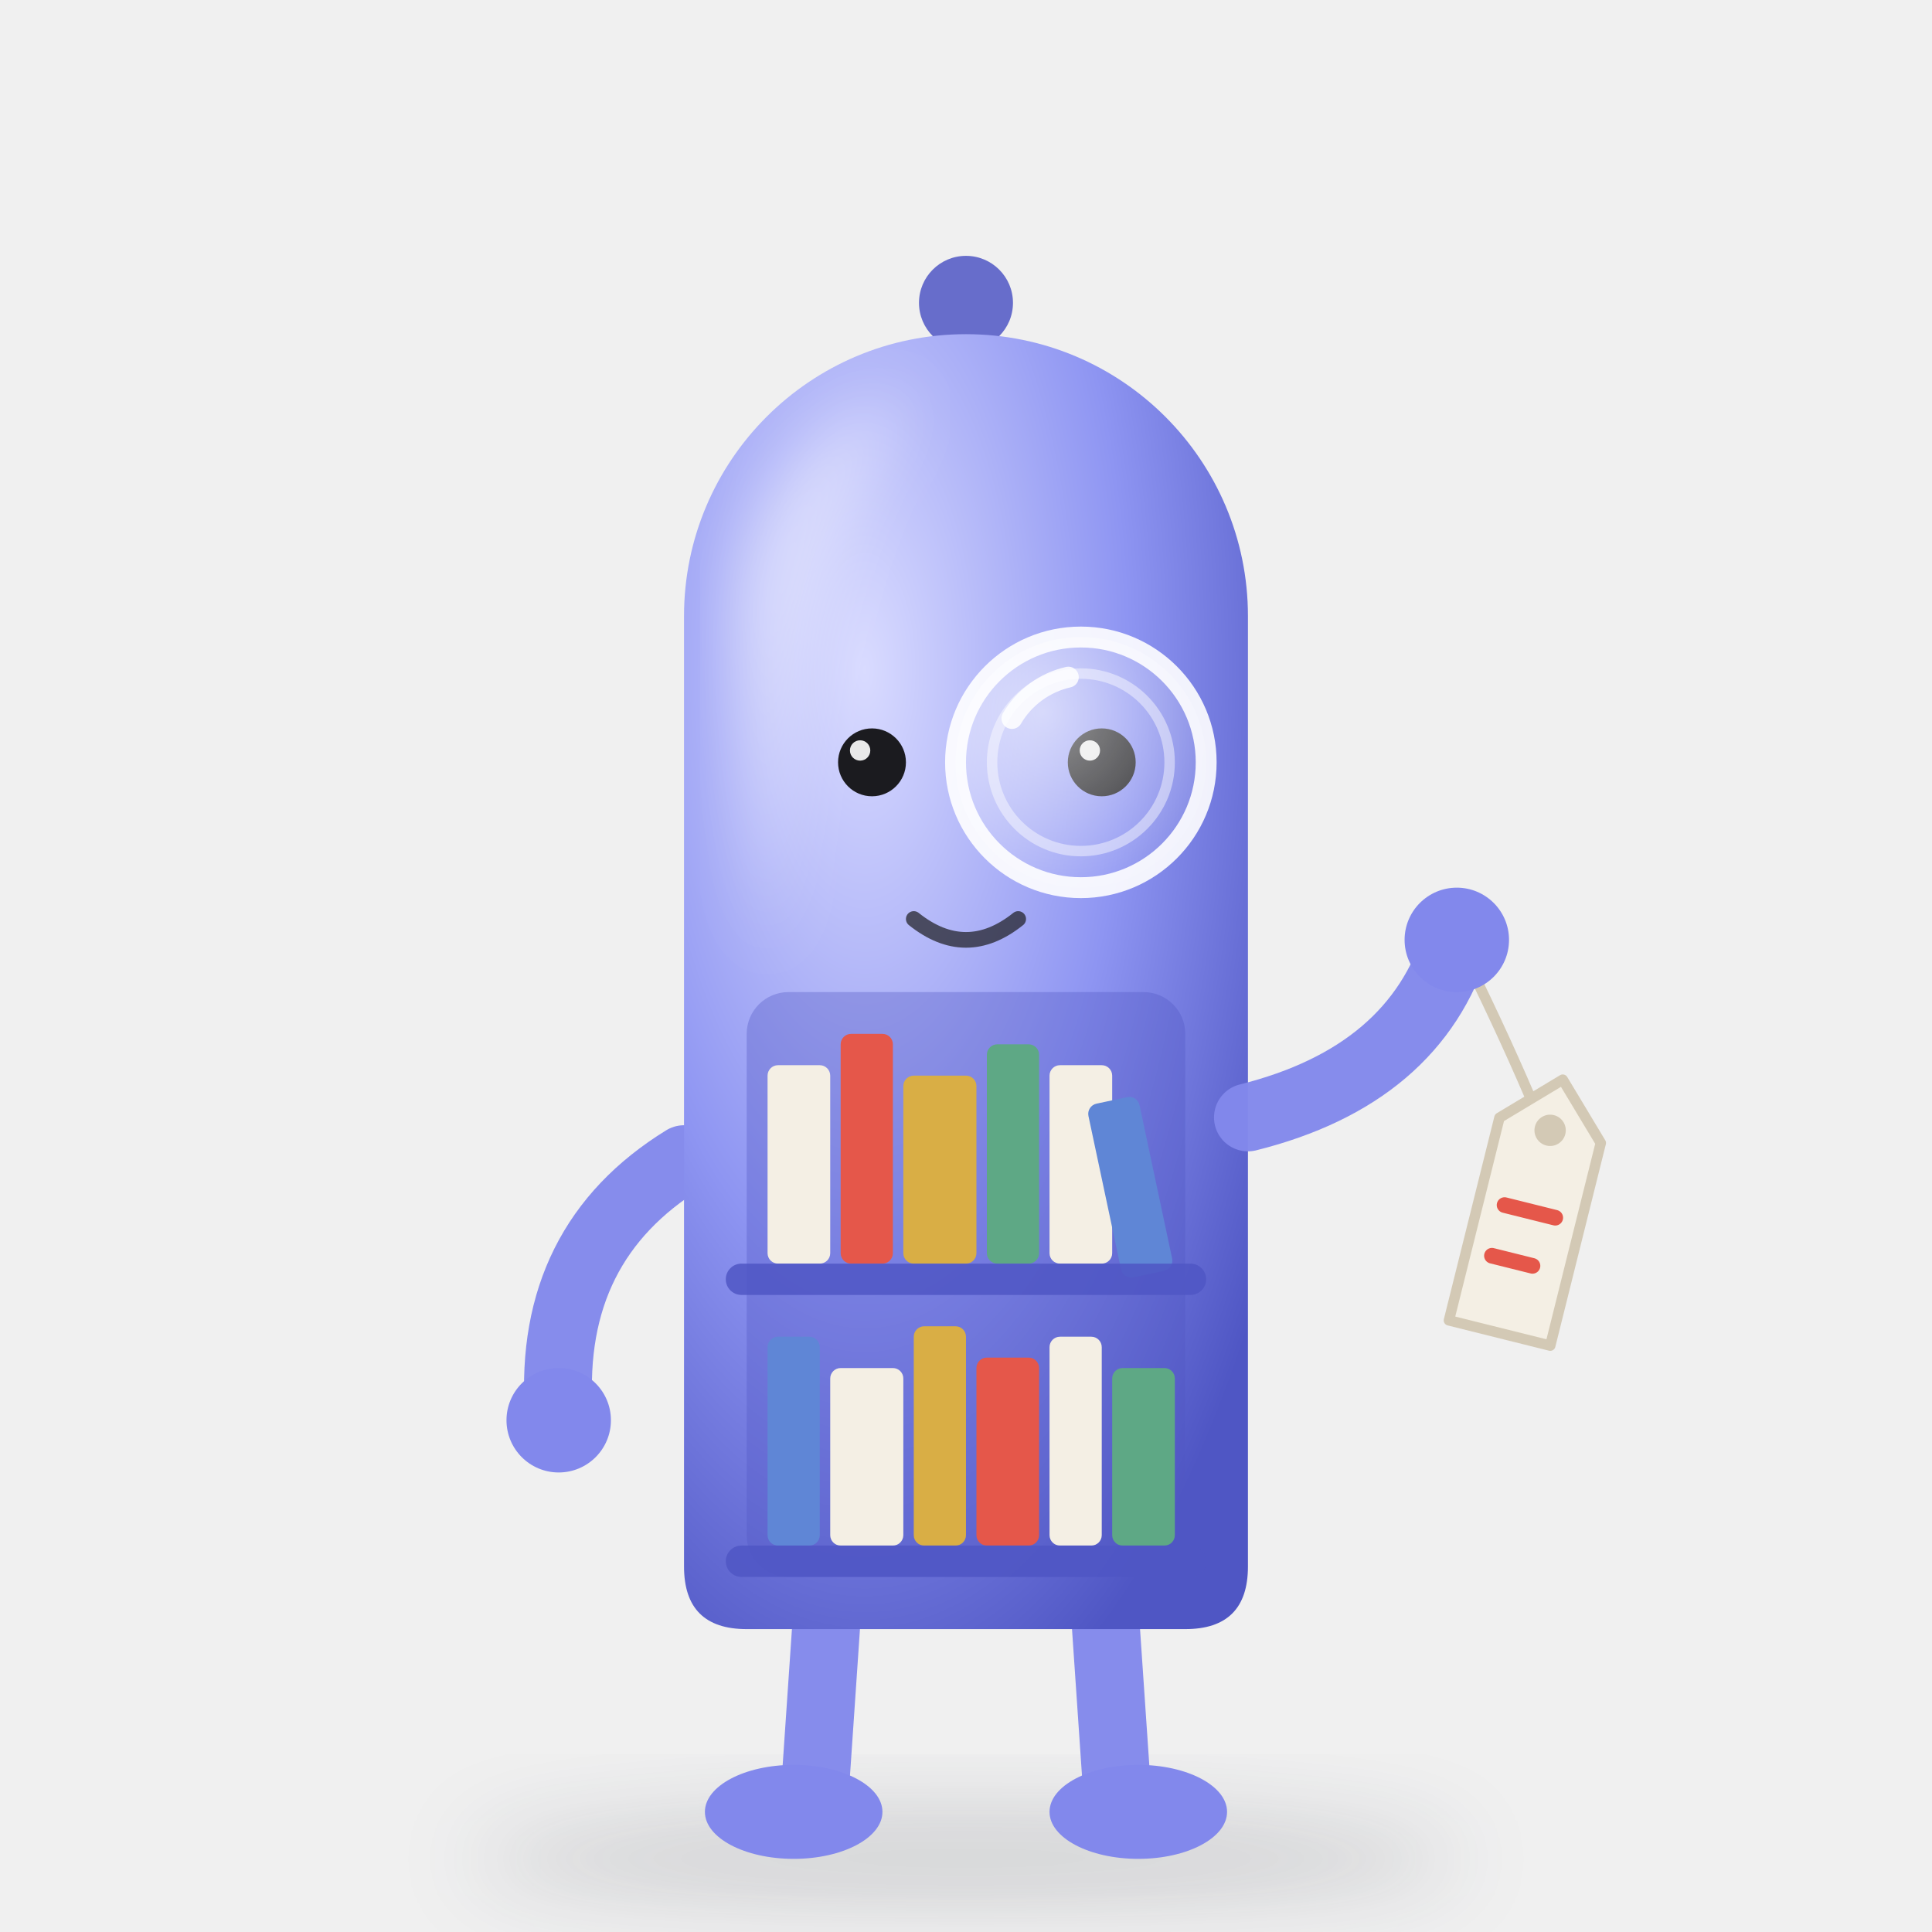
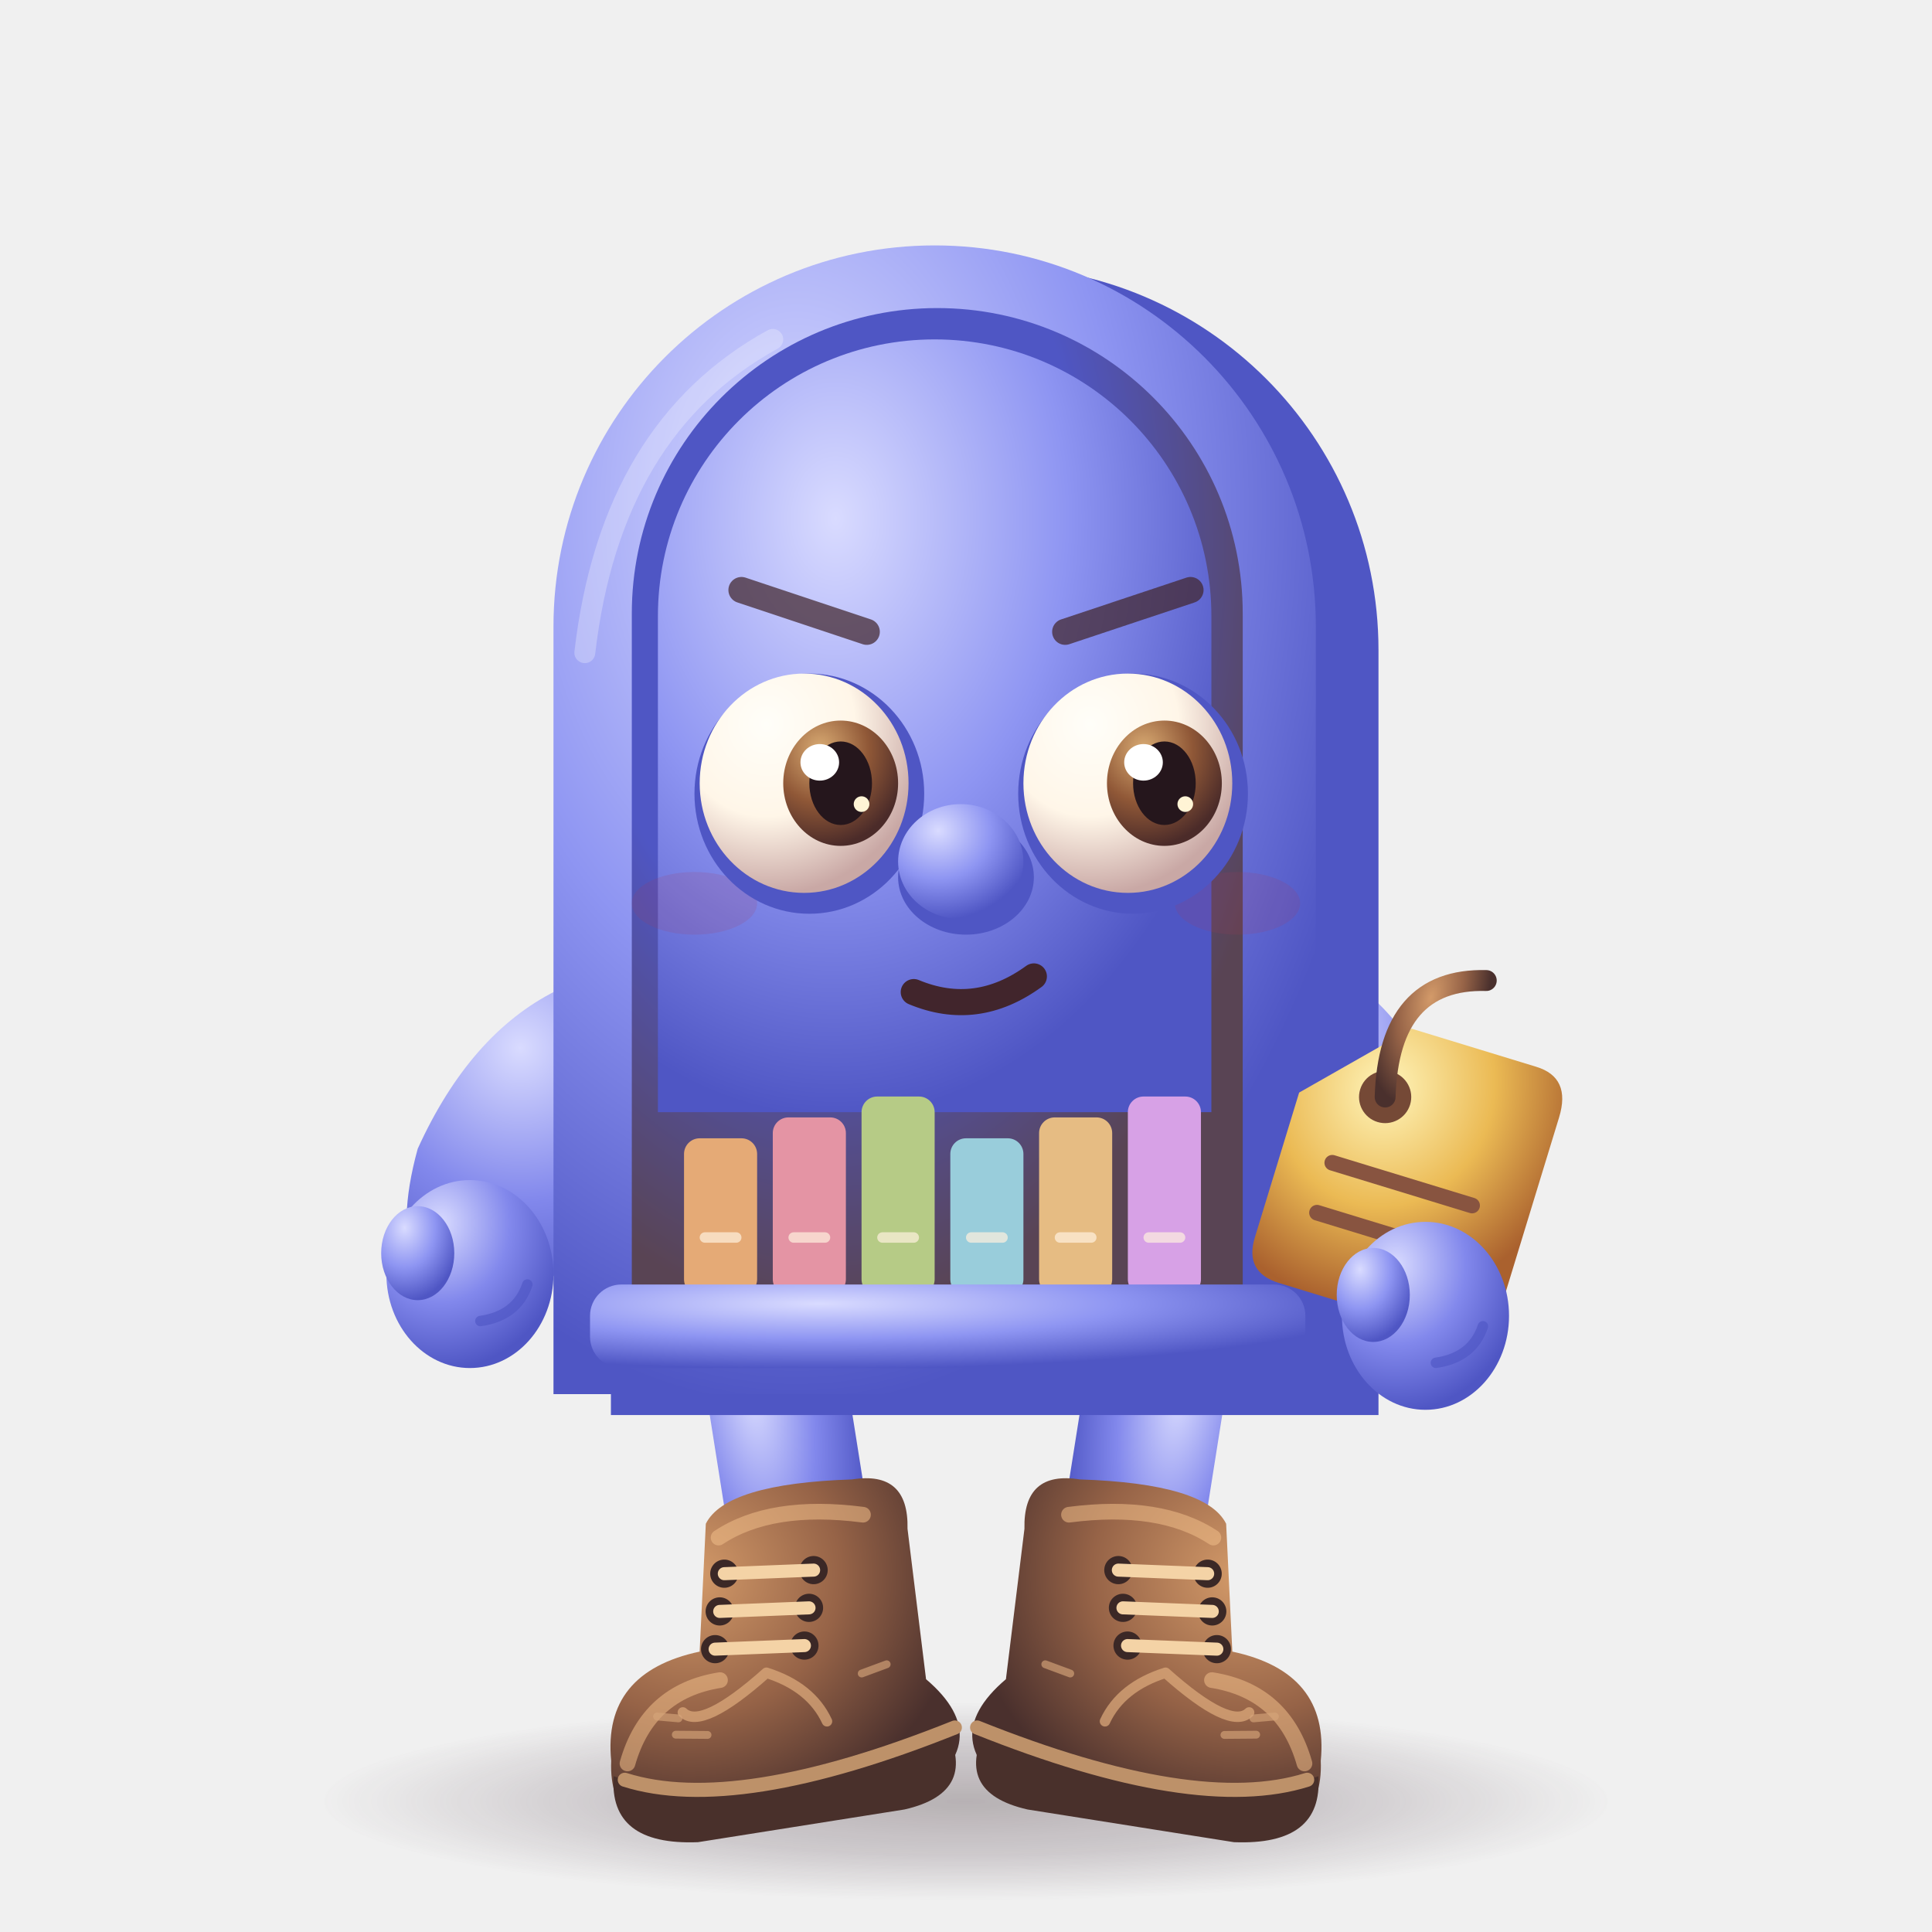
<svg xmlns="http://www.w3.org/2000/svg" viewBox="0 0 64 64" width="160" height="160" role="img" aria-label="Alexandria, Catalog, running">
  <defs>
-     <radialGradient id="sm-alexandria-b" cx="32%" cy="26%" r="85%">
+     <radialGradient id="sm-alexandria-clay" cx="32%" cy="23%" r="78%">
      <stop offset="0" stop-color="#D9DBFF" />
-       <stop offset=".55" stop-color="#8E95F2" />
+       <stop offset="0.54" stop-color="#8E95F2" />
      <stop offset="1" stop-color="#4F56C4" />
    </radialGradient>
-     <radialGradient id="sm-alexandria-l" cx="35%" cy="30%" r="75%">
-       <stop offset="0" stop-color="#fff" stop-opacity=".55" />
-       <stop offset="1" stop-color="#fff" stop-opacity=".08" />
+     <radialGradient id="sm-alexandria-arm" cx="32%" cy="23%" r="78%">
+       <stop offset="0" stop-color="#D9DBFF" />
+       <stop offset="0.54" stop-color="#8288EC" />
+       <stop offset="1" stop-color="#4F56C4" />
    </radialGradient>
-     <filter id="sm-alexandria-f" x="-20%" y="-20%" width="140%" height="140%">
-       <feGaussianBlur stdDeviation="6" />
-     </filter>
-     <filter id="sm-alexandria-s" x="-50%" y="-50%" width="200%" height="200%">
-       <feGaussianBlur stdDeviation="8" />
-     </filter>
+     <radialGradient id="sm-alexandria-recess" cx="32%" cy="23%" r="78%">
+       <stop offset="0" stop-color="#4F56C4" />
+       <stop offset="0.54" stop-color="#4F56C4" />
+       <stop offset="1" stop-color="#594454" />
+     </radialGradient>
+     <radialGradient id="sm-alexandria-boot" cx="32%" cy="23%" r="78%">
+       <stop offset="0" stop-color="#d39a69" />
+       <stop offset="0.54" stop-color="#966347" />
+       <stop offset="1" stop-color="#4a302d" />
+     </radialGradient>
+     <radialGradient id="sm-alexandria-wood" cx="32%" cy="23%" r="78%">
+       <stop offset="0" stop-color="#ffe0a6" />
+       <stop offset="0.54" stop-color="#bb8051" />
+       <stop offset="1" stop-color="#774231" />
+     </radialGradient>
+     <radialGradient id="sm-alexandria-gold" cx="32%" cy="23%" r="78%">
+       <stop offset="0" stop-color="#fff5bb" />
+       <stop offset="0.54" stop-color="#ebba54" />
+       <stop offset="1" stop-color="#aa612e" />
+     </radialGradient>
+     <radialGradient id="sm-alexandria-red" cx="32%" cy="23%" r="78%">
+       <stop offset="0" stop-color="#ffb3a4" />
+       <stop offset="0.54" stop-color="#e47065" />
+       <stop offset="1" stop-color="#a53247" />
+     </radialGradient>
+     <radialGradient id="sm-alexandria-white" cx="32%" cy="23%" r="78%">
+       <stop offset="0" stop-color="#fffef9" />
+       <stop offset="0.54" stop-color="#fff6e8" />
+       <stop offset="1" stop-color="#c9a8a5" />
+     </radialGradient>
+     <radialGradient id="sm-alexandria-iris" cx="32%" cy="23%" r="78%">
+       <stop offset="0" stop-color="#d9ab73" />
+       <stop offset="0.54" stop-color="#905837" />
+       <stop offset="1" stop-color="#4b2b29" />
+     </radialGradient>
+     <radialGradient id="sm-alexandria-floor">
+       <stop stop-color="#38252e" stop-opacity=".31" />
+       <stop offset=".55" stop-color="#483442" stop-opacity=".2" />
+       <stop offset="1" stop-color="#483442" stop-opacity="0" />
+     </radialGradient>
  </defs>
  <g transform="scale(0.17297) translate(35 0)">
-     <ellipse cx="150" cy="356" rx="95" ry="10" fill="#1B2430" opacity=".14" filter="url(#sm-alexandria-s)" />
-     <path d="M124 300 L121 344" fill="none" stroke="#8288EC" stroke-width="13" stroke-linecap="round" stroke-linejoin="round" opacity=".96" />
-     <path d="M176 300 L179 344" fill="none" stroke="#8288EC" stroke-width="13" stroke-linecap="round" stroke-linejoin="round" opacity=".96" />
-     <ellipse cx="117" cy="347" rx="17" ry="9" fill="#8288EC" />
-     <ellipse cx="183" cy="347" rx="17" ry="9" fill="#8288EC" />
-     <path d="M96 222 Q70 238 72 270" fill="none" stroke="#8288EC" stroke-width="13" stroke-linecap="round" stroke-linejoin="round" opacity=".96" />
-     <circle cx="72" cy="272" r="10" fill="#8288EC" />
-     <circle cx="150" cy="58" r="9" fill="#4F56C4" opacity=".85" />
-     <path d="M96 300 L96 118 A54 54 0 0 1 204 118 L204 300 Q204 312 192 312 L108 312 Q96 312 96 300 Z" fill="url(#sm-alexandria-b)" />
-     <rect x="108" y="190" width="84" height="112" rx="8" fill="#4F56C4" opacity=".35" />
-     <rect x="112" y="204" width="12" height="38" rx="2" fill="#F4EFE4" />
-     <rect x="126" y="198" width="10" height="44" rx="2" fill="#E5574A" />
-     <rect x="138" y="206" width="14" height="36" rx="2" fill="#D9AE45" />
-     <rect x="154" y="200" width="10" height="42" rx="2" fill="#5EA885" />
-     <rect x="166" y="204" width="12" height="38" rx="2" fill="#F4EFE4" />
-     <rect x="180" y="210" width="10" height="34" rx="2" fill="#5F86D6" transform="rotate(-12 185 244)" />
-     <rect x="104" y="242" width="92" height="6" rx="3" fill="#4F56C4" opacity=".85" />
-     <rect x="112" y="256" width="10" height="40" rx="2" fill="#5F86D6" />
-     <rect x="124" y="262" width="14" height="34" rx="2" fill="#F4EFE4" />
-     <rect x="140" y="254" width="10" height="42" rx="2" fill="#D9AE45" />
-     <rect x="152" y="260" width="12" height="36" rx="2" fill="#E5574A" />
-     <rect x="166" y="256" width="10" height="40" rx="2" fill="#F4EFE4" />
-     <rect x="178" y="262" width="12" height="34" rx="2" fill="#5EA885" />
-     <rect x="104" y="296" width="92" height="6" rx="3" fill="#4F56C4" opacity=".85" />
-     <path d="M106 118 A44 44 0 0 1 140 76 Q118 100 112 184 Z" fill="#fff" opacity=".42" filter="url(#sm-alexandria-f)" />
-     <g>
-       <circle cx="132" cy="146" r="6.5" fill="#1B1B1F" />
-       <circle cx="129.725" cy="143.725" r="1.95" fill="#fff" opacity=".9" />
-       <circle cx="176" cy="146" r="6.5" fill="#1B1B1F" />
-       <circle cx="173.725" cy="143.725" r="1.95" fill="#fff" opacity=".9" />
+     <ellipse cx="150" cy="345" rx="123" ry="19" fill="url(#sm-alexandria-floor)" />
+     <g transform="translate(119 302) rotate(-9) scale(1 1)">
+       <rect x="-13" y="-53" width="27" height="71" rx="13" fill="url(#sm-alexandria-arm)" />
+       <path d="M-17-13Q-12-20 12-17Q23-17 21-6L20 23Q32 37 14 45H-27Q-45 44-42 29Q-41 12-22 11Z" fill="url(#sm-alexandria-boot)" />
+       <path d="M-42 32Q-24 42 22 32Q27 46 12 47H-28Q-45 45-42 32Z" fill="#49302b" />
+       <path d="M-40 33Q-20 43 24 33" fill="none" stroke="#bd9169" stroke-width="2.7" stroke-linecap="round" stroke-linejoin="round" />
+       <path d="M-39 30Q-33 17-19 17M-15-10Q-4-15 13-10" fill="none" stroke="#f1bd89" stroke-width="3" opacity="0.55" stroke-linecap="round" stroke-linejoin="round" />
+       <ellipse cx="-15" cy="-3" rx="2.7" ry="2.7" fill="#3b2826" />
+       <ellipse cx="2" cy="-1" rx="2.7" ry="2.7" fill="#3b2826" />
+       <path d="M-15 -3l17 2" fill="none" stroke="#f4d3a6" stroke-width="2.5" stroke-linecap="round" stroke-linejoin="round" />
+       <ellipse cx="-17" cy="4" rx="2.7" ry="2.7" fill="#3b2826" />
+       <ellipse cx="0" cy="6" rx="2.7" ry="2.7" fill="#3b2826" />
+       <path d="M-17 4l17 2" fill="none" stroke="#f4d3a6" stroke-width="2.5" stroke-linecap="round" stroke-linejoin="round" />
+       <ellipse cx="-19" cy="11" rx="2.7" ry="2.7" fill="#3b2826" />
+       <ellipse cx="-2" cy="13" rx="2.7" ry="2.7" fill="#3b2826" />
+       <path d="M-19 11l17 2" fill="none" stroke="#f4d3a6" stroke-width="2.5" stroke-linecap="round" stroke-linejoin="round" />
+       <path d="M-10 17q-14 9-17 5M-10 17q8 4 10 11" fill="none" stroke="#dfad7d" stroke-width="2" opacity="0.7" stroke-linecap="round" stroke-linejoin="round" />
+       <path d="M-29 26l6 1m-9-5l4 1m36-3l5-1" fill="none" stroke="#d5a47a" stroke-width="1.5" opacity="0.65" stroke-linecap="round" stroke-linejoin="round" />
    </g>
-     <circle cx="172" cy="146" r="24" fill="url(#sm-alexandria-l)" stroke="#fff" stroke-opacity=".9" stroke-width="4" />
-     <circle cx="172" cy="146" r="17" fill="none" stroke="#fff" stroke-opacity=".45" stroke-width="2" />
-     <path d="M158.8 137.6 A16.8 16.8 0 0 1 169.6 129.68" fill="none" stroke="#fff" stroke-width="4" stroke-linecap="round" opacity=".85" />
-     <path d="M140 176 Q150 184 160 176" fill="none" stroke="#1B1B1F" stroke-width="3" stroke-linecap="round" opacity=".7" />
-     <path d="M204 214 Q236 206 244 180" fill="none" stroke="#8288EC" stroke-width="13" stroke-linecap="round" stroke-linejoin="round" opacity=".96" />
-     <path d="M244 180 Q252 196 258 210" fill="none" stroke="#D3C9B5" stroke-width="2" />
-     <g transform="rotate(14 258 232)">
-       <path d="M248 216 L258 206 L268 216 L268 256 L248 256 Z" fill="#F4EFE4" stroke="#D3C9B5" stroke-width="2" stroke-linejoin="round" />
-       <circle cx="258" cy="216" r="3" fill="#D3C9B5" />
-       <path d="M253 232 L263 232 M253 242 L261 242" stroke="#E5574A" stroke-width="3" stroke-linecap="round" />
+     <g transform="translate(181 302) rotate(9) scale(-1 1)">
+       <rect x="-13" y="-53" width="27" height="71" rx="13" fill="url(#sm-alexandria-arm)" />
+       <path d="M-17-13Q-12-20 12-17Q23-17 21-6L20 23Q32 37 14 45H-27Q-45 44-42 29Q-41 12-22 11Z" fill="url(#sm-alexandria-boot)" />
+       <path d="M-42 32Q-24 42 22 32Q27 46 12 47H-28Q-45 45-42 32Z" fill="#49302b" />
+       <path d="M-40 33Q-20 43 24 33" fill="none" stroke="#bd9169" stroke-width="2.7" stroke-linecap="round" stroke-linejoin="round" />
+       <path d="M-39 30Q-33 17-19 17M-15-10Q-4-15 13-10" fill="none" stroke="#f1bd89" stroke-width="3" opacity="0.55" stroke-linecap="round" stroke-linejoin="round" />
+       <ellipse cx="-15" cy="-3" rx="2.7" ry="2.7" fill="#3b2826" />
+       <ellipse cx="2" cy="-1" rx="2.7" ry="2.7" fill="#3b2826" />
+       <path d="M-15 -3l17 2" fill="none" stroke="#f4d3a6" stroke-width="2.5" stroke-linecap="round" stroke-linejoin="round" />
+       <ellipse cx="-17" cy="4" rx="2.7" ry="2.7" fill="#3b2826" />
+       <ellipse cx="0" cy="6" rx="2.7" ry="2.7" fill="#3b2826" />
+       <path d="M-17 4l17 2" fill="none" stroke="#f4d3a6" stroke-width="2.5" stroke-linecap="round" stroke-linejoin="round" />
+       <ellipse cx="-19" cy="11" rx="2.7" ry="2.7" fill="#3b2826" />
+       <ellipse cx="-2" cy="13" rx="2.7" ry="2.7" fill="#3b2826" />
+       <path d="M-19 11l17 2" fill="none" stroke="#f4d3a6" stroke-width="2.5" stroke-linecap="round" stroke-linejoin="round" />
+       <path d="M-10 17q-14 9-17 5M-10 17q8 4 10 11" fill="none" stroke="#dfad7d" stroke-width="2" opacity="0.7" stroke-linecap="round" stroke-linejoin="round" />
+       <path d="M-29 26l6 1m-9-5l4 1m36-3l5-1" fill="none" stroke="#d5a47a" stroke-width="1.5" opacity="0.65" stroke-linecap="round" stroke-linejoin="round" />
    </g>
-     <circle cx="244" cy="180" r="10" fill="#8288EC" />
+     <path d="M111 187Q65 176 45 220Q37 249 59 254Q76 247 76 225L110 211Z" fill="url(#sm-alexandria-arm)" />
+     <path d="M207 183Q238 183 250 239L232 254Q219 209 204 222Z" fill="url(#sm-alexandria-arm)" />
+     <path d="M82 271v-146.5a73.5 73.5 0 0 1 147 0v146.5Z" fill="#4F56C4" />
+     <path d="M71 267v-147a73 73 0 0 1 146 0v147Z" fill="url(#sm-alexandria-clay)" />
+     <path d="M86 251v-133.5a58.5 58.5 0 0 1 117 0v133.5Z" fill="url(#sm-alexandria-recess)" />
+     <path d="M91 213v-95a53 53 0 0 1 106 0v95Z" fill="url(#sm-alexandria-clay)" />
+     <rect x="96" y="218" width="14" height="30" rx="3" fill="#e5aa76" />
+     <path d="M100 237h6" fill="none" stroke="#fff1de" stroke-width="2" opacity="0.7" stroke-linecap="round" stroke-linejoin="round" />
+     <rect x="113" y="214" width="14" height="34" rx="3" fill="#e494a4" />
+     <path d="M117 237h6" fill="none" stroke="#fff1de" stroke-width="2" opacity="0.7" stroke-linecap="round" stroke-linejoin="round" />
+     <rect x="130" y="210" width="14" height="38" rx="3" fill="#b6cb86" />
+     <path d="M134 237h6" fill="none" stroke="#fff1de" stroke-width="2" opacity="0.7" stroke-linecap="round" stroke-linejoin="round" />
+     <rect x="147" y="218" width="14" height="30" rx="3" fill="#99cddb" />
+     <path d="M151 237h6" fill="none" stroke="#fff1de" stroke-width="2" opacity="0.7" stroke-linecap="round" stroke-linejoin="round" />
+     <rect x="164" y="214" width="14" height="34" rx="3" fill="#e6bc83" />
+     <path d="M168 237h6" fill="none" stroke="#fff1de" stroke-width="2" opacity="0.7" stroke-linecap="round" stroke-linejoin="round" />
+     <rect x="181" y="210" width="14" height="38" rx="3" fill="#d7a1e6" />
+     <path d="M185 237h6" fill="none" stroke="#fff1de" stroke-width="2" opacity="0.7" stroke-linecap="round" stroke-linejoin="round" />
+     <rect x="78" y="246" width="137" height="16" rx="6" fill="url(#sm-alexandria-clay)" />
+     <path d="M77 125Q82 82 113 65" fill="none" stroke="white" stroke-width="4" opacity="0.26" stroke-linecap="round" stroke-linejoin="round" />
+     <ellipse cx="55" cy="244" rx="16" ry="18" fill="url(#sm-alexandria-arm)" />
+     <ellipse cx="45" cy="240" rx="7" ry="9" fill="url(#sm-alexandria-clay)" />
+     <path d="M57 253q7 -1 9 -7" fill="none" stroke="#4F56C4" stroke-width="2" opacity="0.65" stroke-linecap="round" stroke-linejoin="round" />
+     <g transform="translate(150 150)">
+       <ellipse cx="-52" cy="23" rx="12" ry="6" fill="#a63655" opacity=".15" />
+       <ellipse cx="52" cy="23" rx="12" ry="6" fill="#a63655" opacity=".15" />
+       <g>
+         <g transform="translate(-31 0)">
+           <path d="M-12 -37L12 -29" fill="none" stroke="#41252C" stroke-width="5" opacity="0.72" stroke-linecap="round" stroke-linejoin="round" />
+           <ellipse cx="1" cy="2" rx="22" ry="23" fill="#4F56C4" />
+           <ellipse cx="0" cy="0" rx="20" ry="21" fill="url(#sm-alexandria-white)" />
+           <ellipse cx="7" cy="0" rx="11" ry="12" fill="url(#sm-alexandria-iris)" />
+           <ellipse cx="7" cy="0" rx="6" ry="8" fill="#25161c" />
+           <ellipse cx="3" cy="-4" rx="3.7" ry="3.5" fill="white" />
+           <ellipse cx="11" cy="4" rx="1.5" ry="1.5" fill="#fff4d5" />
+         </g>
+         <g transform="translate(31 0)">
+           <path d="M-12 -29L12 -37" fill="none" stroke="#41252C" stroke-width="5" opacity="0.72" stroke-linecap="round" stroke-linejoin="round" />
+           <ellipse cx="1" cy="2" rx="22" ry="23" fill="#4F56C4" />
+           <ellipse cx="0" cy="0" rx="20" ry="21" fill="url(#sm-alexandria-white)" />
+           <ellipse cx="7" cy="0" rx="11" ry="12" fill="url(#sm-alexandria-iris)" />
+           <ellipse cx="7" cy="0" rx="6" ry="8" fill="#25161c" />
+           <ellipse cx="3" cy="-4" rx="3.7" ry="3.5" fill="white" />
+           <ellipse cx="11" cy="4" rx="1.5" ry="1.5" fill="#fff4d5" />
+         </g>
+       </g>
+       <ellipse cx="0" cy="18" rx="13" ry="11" fill="#4F56C4" />
+       <ellipse cx="-1" cy="15" rx="12" ry="11" fill="url(#sm-alexandria-clay)" />
+       <path d="M-10 40Q2 45 13 37" fill="none" stroke="#41252C" stroke-width="5" stroke-linecap="round" stroke-linejoin="round" />
+     </g>
+     <g transform="rotate(17 235 222)">
+       <path d="M228 198H253Q260 198 260 206V245Q260 252 253 252H218Q211 252 211 245V216Z" fill="url(#sm-alexandria-gold)" />
+       <ellipse cx="227" cy="212" rx="5" ry="5" fill="#754936" />
+       <path d="M227 212Q221 190 239 185" fill="none" stroke="url(#sm-alexandria-boot)" stroke-width="4" stroke-linecap="round" stroke-linejoin="round" />
+       <path d="M221 227H249M221 237H241" fill="none" stroke="#885440" stroke-width="3" stroke-linecap="round" stroke-linejoin="round" />
+     </g>
+     <ellipse cx="238" cy="252" rx="16" ry="18" fill="url(#sm-alexandria-arm)" />
+     <ellipse cx="228" cy="248" rx="7" ry="9" fill="url(#sm-alexandria-clay)" />
+     <path d="M240 261q7 -1 9 -7" fill="none" stroke="#4F56C4" stroke-width="2" opacity="0.65" stroke-linecap="round" stroke-linejoin="round" />
  </g>
</svg>
